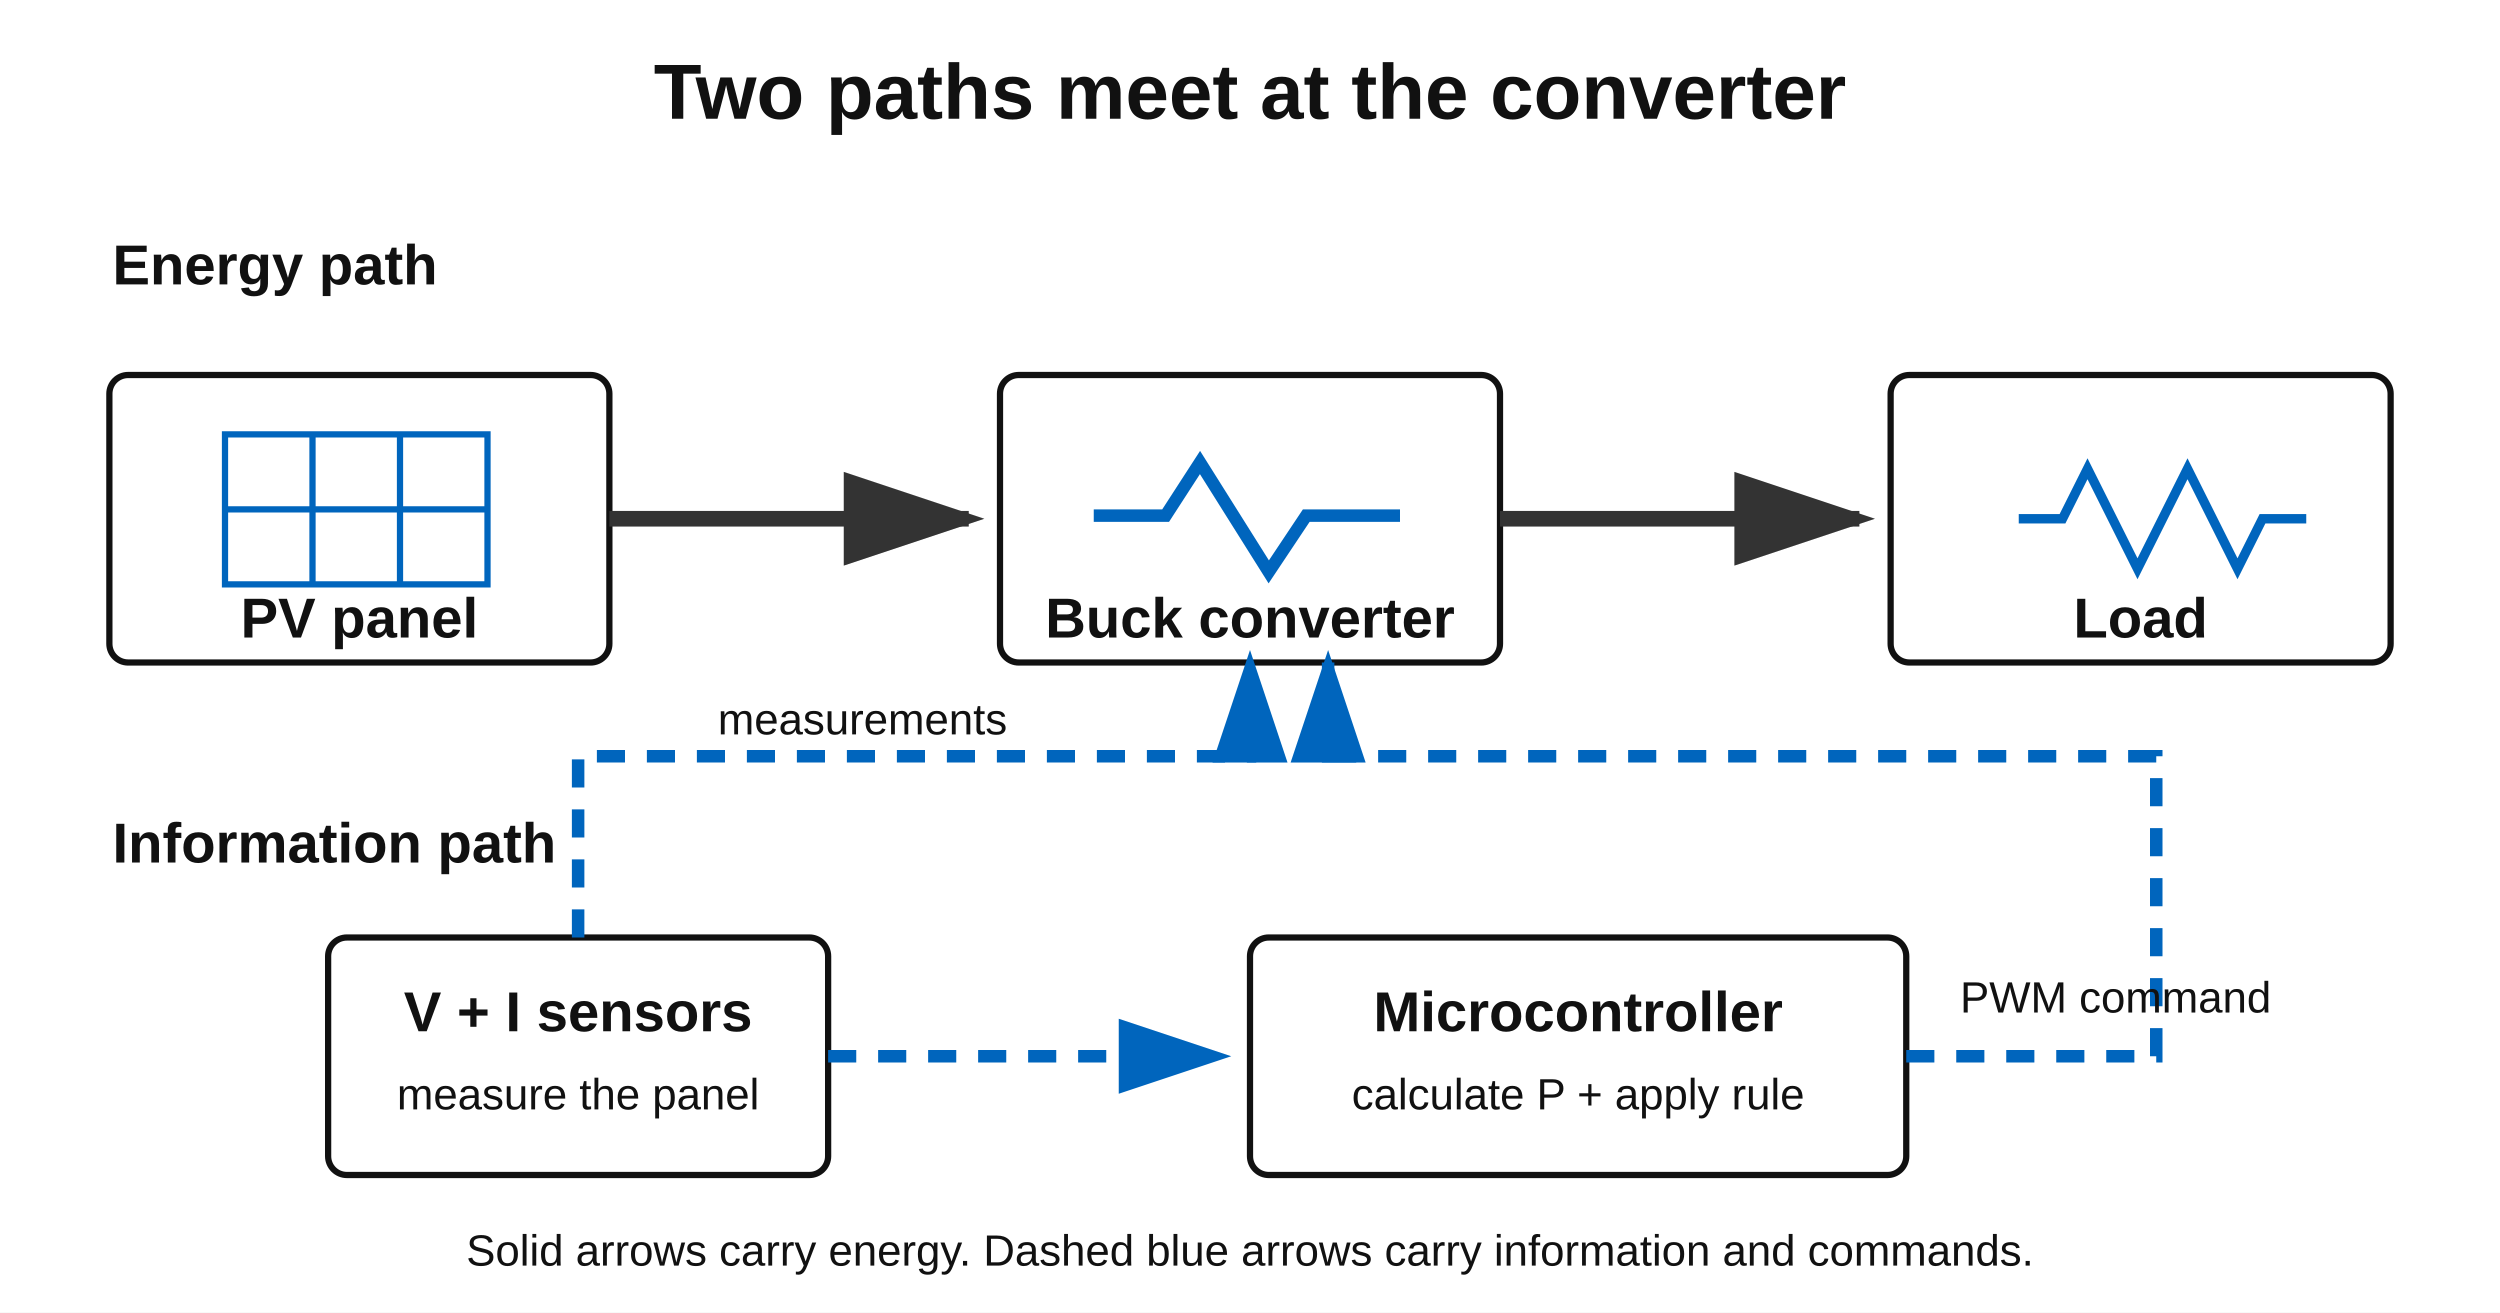
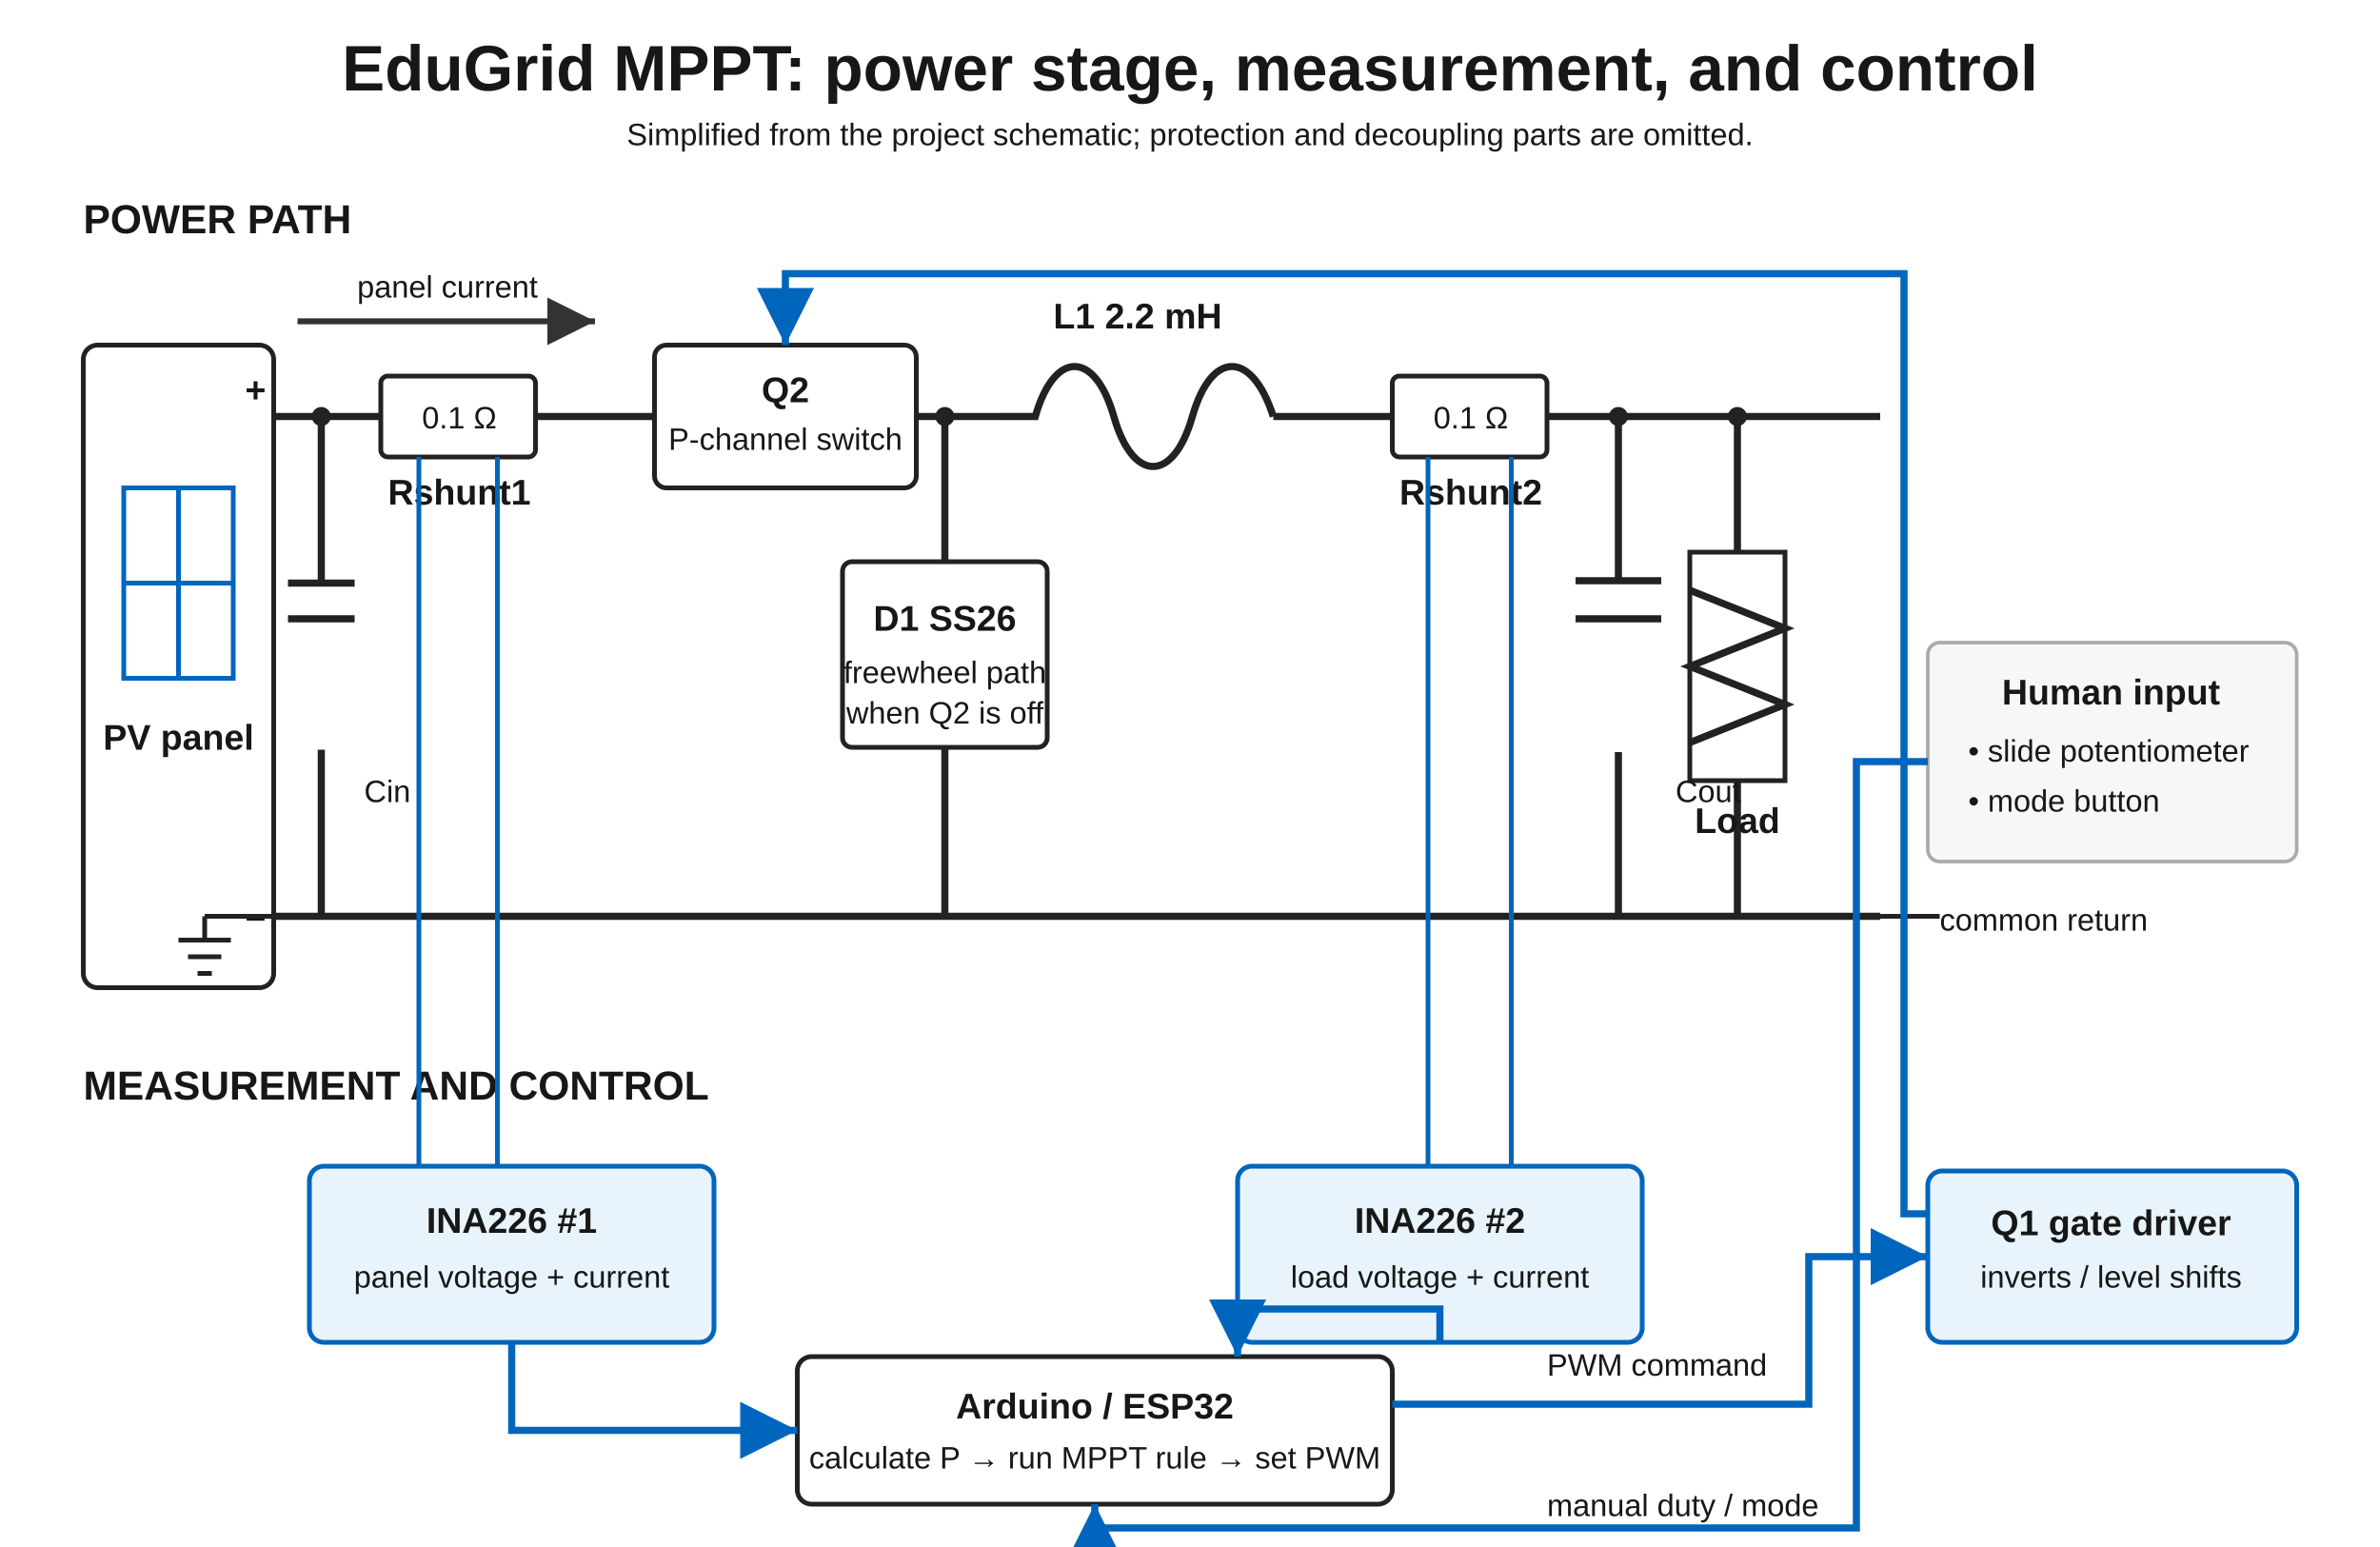
- <svg xmlns="http://www.w3.org/2000/svg" viewBox="0 0 800 420" role="img" aria-labelledby="title desc">
+ <svg xmlns="http://www.w3.org/2000/svg" viewBox="0 0 1000 650" role="img" aria-labelledby="title desc">
  <defs>
-     <marker id="arrow" markerWidth="10" markerHeight="10" refX="8" refY="3" orient="auto">
-       <path d="M0 0L9 3 0 6Z" fill="#0065bd" />
+     <marker id="arrow-blue" markerWidth="9" markerHeight="9" refX="8" refY="4" orient="auto" markerUnits="strokeWidth">
+       <path d="M0 0L8 4L0 8Z" fill="#0065bd" />
    </marker>
-     <marker id="arrow-dark" markerWidth="10" markerHeight="10" refX="8" refY="3" orient="auto">
-       <path d="M0 0L9 3 0 6Z" fill="#333" />
+     <marker id="arrow-dark" markerWidth="9" markerHeight="9" refX="8" refY="4" orient="auto" markerUnits="strokeWidth">
+       <path d="M0 0L8 4L0 8Z" fill="#333" />
    </marker>
  </defs>
-   <rect width="800" height="420" fill="#fff" />
+   <rect width="1000" height="650" fill="#fff" />
  <style>
-     text{font-family:Arial,sans-serif;fill:#111}.title{font-size:25px;font-weight:700}.label{font-size:18px;font-weight:700}.small{font-size:14px}.box{fill:#fff;stroke:#111;stroke-width:2}.energy{fill:none;stroke:#333;stroke-width:5;marker-end:url(#arrow-dark)}.info{fill:none;stroke:#0065bd;stroke-width:4;stroke-dasharray:9 7;marker-end:url(#arrow)}
+     text{font-family:Arial,sans-serif;fill:#171717}.title{font-size:27px;font-weight:700}.section{font-size:17px;font-weight:700}.label{font-size:15px;font-weight:700}.small{font-size:13px}.wire{fill:none;stroke:#222;stroke-width:3}.component{fill:#fff;stroke:#222;stroke-width:2}.sense{fill:#e8f3fb;stroke:#0065bd;stroke-width:2}.control{fill:none;stroke:#0065bd;stroke-width:3;marker-end:url(#arrow-blue)}.tap{fill:none;stroke:#0065bd;stroke-width:2}.current{fill:none;stroke:#333;stroke-width:2.5;marker-end:url(#arrow-dark)}.node{fill:#222}.ground{fill:none;stroke:#222;stroke-width:2}.note{fill:#f7f7f7;stroke:#aaa;stroke-width:1.5}
  </style>
-   <text class="title" x="400" y="38" text-anchor="middle">Two paths meet at the converter</text>
-   <text class="label" x="36" y="91">Energy path</text>
-   <rect class="box" x="35" y="120" width="160" height="92" rx="6" />
+   <text class="title" x="500" y="38" text-anchor="middle">EduGrid MPPT: power stage, measurement, and control</text>
+   <text class="small" x="500" y="61" text-anchor="middle">Simplified from the project schematic; protection and decoupling parts are omitted.</text>
+   <text class="section" x="35" y="98">POWER PATH</text>
+   <path class="wire" d="M115 175H160M225 175H275M385 175H420M535 175H585M650 175H790" />
+   <path class="wire" d="M115 385H790" />
+   <path class="current" d="M125 135H250" />
+   <text class="small" x="188" y="125" text-anchor="middle">panel current</text>
+   <rect class="component" x="35" y="145" width="80" height="270" rx="6" />
  <g stroke="#0065bd" stroke-width="2" fill="none">
-     <rect x="72" y="139" width="84" height="48" />
-     <path d="M100 139v48M128 139v48M72 163h84" />
+     <rect x="52" y="205" width="46" height="80" />
+     <path d="M75 205V285M52 245H98" />
  </g>
-   <text class="label" x="115" y="204" text-anchor="middle">PV panel</text>
-   <path class="energy" d="M195 166H310" />
-   <rect class="box" x="320" y="120" width="160" height="92" rx="6" />
-   <path d="M350 165h23l11-17 22 35 12-18h30" fill="none" stroke="#0065bd" stroke-width="4" />
-   <text class="label" x="400" y="204" text-anchor="middle">Buck converter</text>
-   <path class="energy" d="M480 166H595" />
-   <rect class="box" x="605" y="120" width="160" height="92" rx="6" />
-   <path d="M646 166h14l8-16 16 32 16-32 16 32 8-16h14" fill="none" stroke="#0065bd" stroke-width="3" />
-   <text class="label" x="685" y="204" text-anchor="middle">Load</text>
-   <text class="label" x="36" y="276" fill="#0065bd">Information path</text>
-   <rect class="box" x="105" y="300" width="160" height="76" rx="6" />
-   <text class="label" x="185" y="330" text-anchor="middle">V + I sensors</text>
-   <text class="small" x="185" y="355" text-anchor="middle">measure the panel</text>
-   <rect class="box" x="400" y="300" width="210" height="76" rx="6" />
-   <text class="label" x="505" y="330" text-anchor="middle">Microcontroller</text>
-   <text class="small" x="505" y="355" text-anchor="middle">calculate P + apply rule</text>
-   <path class="info" d="M185 300V242H400V212" />
-   <text class="small" x="276" y="235" text-anchor="middle">measurements</text>
-   <path class="info" d="M265 338H390" />
-   <path class="info" d="M610 338H690V242H425V212" />
-   <text class="small" x="677" y="324" text-anchor="middle">PWM command</text>
-   <text class="small" x="400" y="405" text-anchor="middle">Solid arrows carry energy. Dashed blue arrows carry information and commands.</text>
+   <text class="label" x="75" y="315" text-anchor="middle">PV panel</text>
+   <text class="label" x="103" y="169">+</text>
+   <text class="label" x="103" y="391">−</text>
+   <rect class="component" x="160" y="158" width="65" height="34" rx="3" />
+   <text class="small" x="193" y="180" text-anchor="middle">0.1 Ω</text>
+   <text class="label" x="193" y="212" text-anchor="middle">Rshunt1</text>
+   <rect class="component" x="275" y="145" width="110" height="60" rx="5" />
+   <text class="label" x="330" y="169" text-anchor="middle">Q2</text>
+   <text class="small" x="330" y="189" text-anchor="middle">P-channel switch</text>
+   <path class="wire" d="M420 175h15c8-28 25-28 33 0s25 28 33 0 25-28 34 0" />
+   <text class="label" x="478" y="138" text-anchor="middle">L1  2.2 mH</text>
+   <rect class="component" x="585" y="158" width="65" height="34" rx="3" />
+   <text class="small" x="618" y="180" text-anchor="middle">0.1 Ω</text>
+   <text class="label" x="618" y="212" text-anchor="middle">Rshunt2</text>
+   <path class="wire" d="M730 175V232M730 328V385" />
+   <path class="component" d="M710 232H750V328H710Z" />
+   <path class="wire" d="M710 248L750 264L710 280L750 296L710 312" />
+   <text class="label" x="730" y="350" text-anchor="middle">Load</text>
+   <path class="wire" d="M680 175V244M680 316V385M662 244H698M662 260H698" />
+   <text class="small" x="704" y="337">Cout</text>
+   <path class="wire" d="M397 175V236M397 314V385" />
+   <rect class="component" x="354" y="236" width="86" height="78" rx="4" />
+   <text class="label" x="397" y="265" text-anchor="middle">D1 SS26</text>
+   <text class="small" x="397" y="287" text-anchor="middle">freewheel path</text>
+   <text class="small" x="397" y="304" text-anchor="middle">when Q2 is off</text>
+   <path class="wire" d="M135 175V245M135 315V385M121 245H149M121 260H149" />
+   <text class="small" x="153" y="337">Cin</text>
+   <circle class="node" cx="135" cy="175" r="4" />
+   <circle class="node" cx="397" cy="175" r="4" />
+   <circle class="node" cx="680" cy="175" r="4" />
+   <circle class="node" cx="730" cy="175" r="4" />
+   <path class="ground" d="M86 385H815M86 385v10M75 395h22M79 402h14M83 409h6" />
+   <text class="small" x="815" y="391">common return</text>
+   <text class="section" x="35" y="462">MEASUREMENT AND CONTROL</text>
+   <rect class="sense" x="130" y="490" width="170" height="74" rx="6" />
+   <text class="label" x="215" y="518" text-anchor="middle">INA226 #1</text>
+   <text class="small" x="215" y="541" text-anchor="middle">panel voltage + current</text>
+   <path class="tap" d="M176 192V490M209 192V490" />
+   <rect class="sense" x="520" y="490" width="170" height="74" rx="6" />
+   <text class="label" x="605" y="518" text-anchor="middle">INA226 #2</text>
+   <text class="small" x="605" y="541" text-anchor="middle">load voltage + current</text>
+   <path class="tap" d="M600 192V490M635 192V490" />
+   <rect class="component" x="335" y="570" width="250" height="62" rx="6" />
+   <text class="label" x="460" y="596" text-anchor="middle">Arduino / ESP32</text>
+   <text class="small" x="460" y="617" text-anchor="middle">calculate P → run MPPT rule → set PWM</text>
+   <path class="control" d="M215 564V601H335" />
+   <path class="control" d="M605 564V550H520V570" />
+   <rect class="sense" x="810" y="492" width="155" height="72" rx="6" />
+   <text class="label" x="887" y="519" text-anchor="middle">Q1 gate driver</text>
+   <text class="small" x="887" y="541" text-anchor="middle">inverts / level shifts</text>
+   <path class="control" d="M585 590H760V528H810" />
+   <path class="control" d="M810 510H800V115H330V145" />
+   <text class="small" x="650" y="578">PWM command</text>
+   <rect class="note" x="810" y="270" width="155" height="92" rx="5" />
+   <text class="label" x="887" y="296" text-anchor="middle">Human input</text>
+   <text class="small" x="827" y="320">• slide potentiometer</text>
+   <text class="small" x="827" y="341">• mode button</text>
+   <path class="control" d="M810 320H780V642H460V632" />
+   <text class="small" x="650" y="637">manual duty / mode</text>
</svg>
